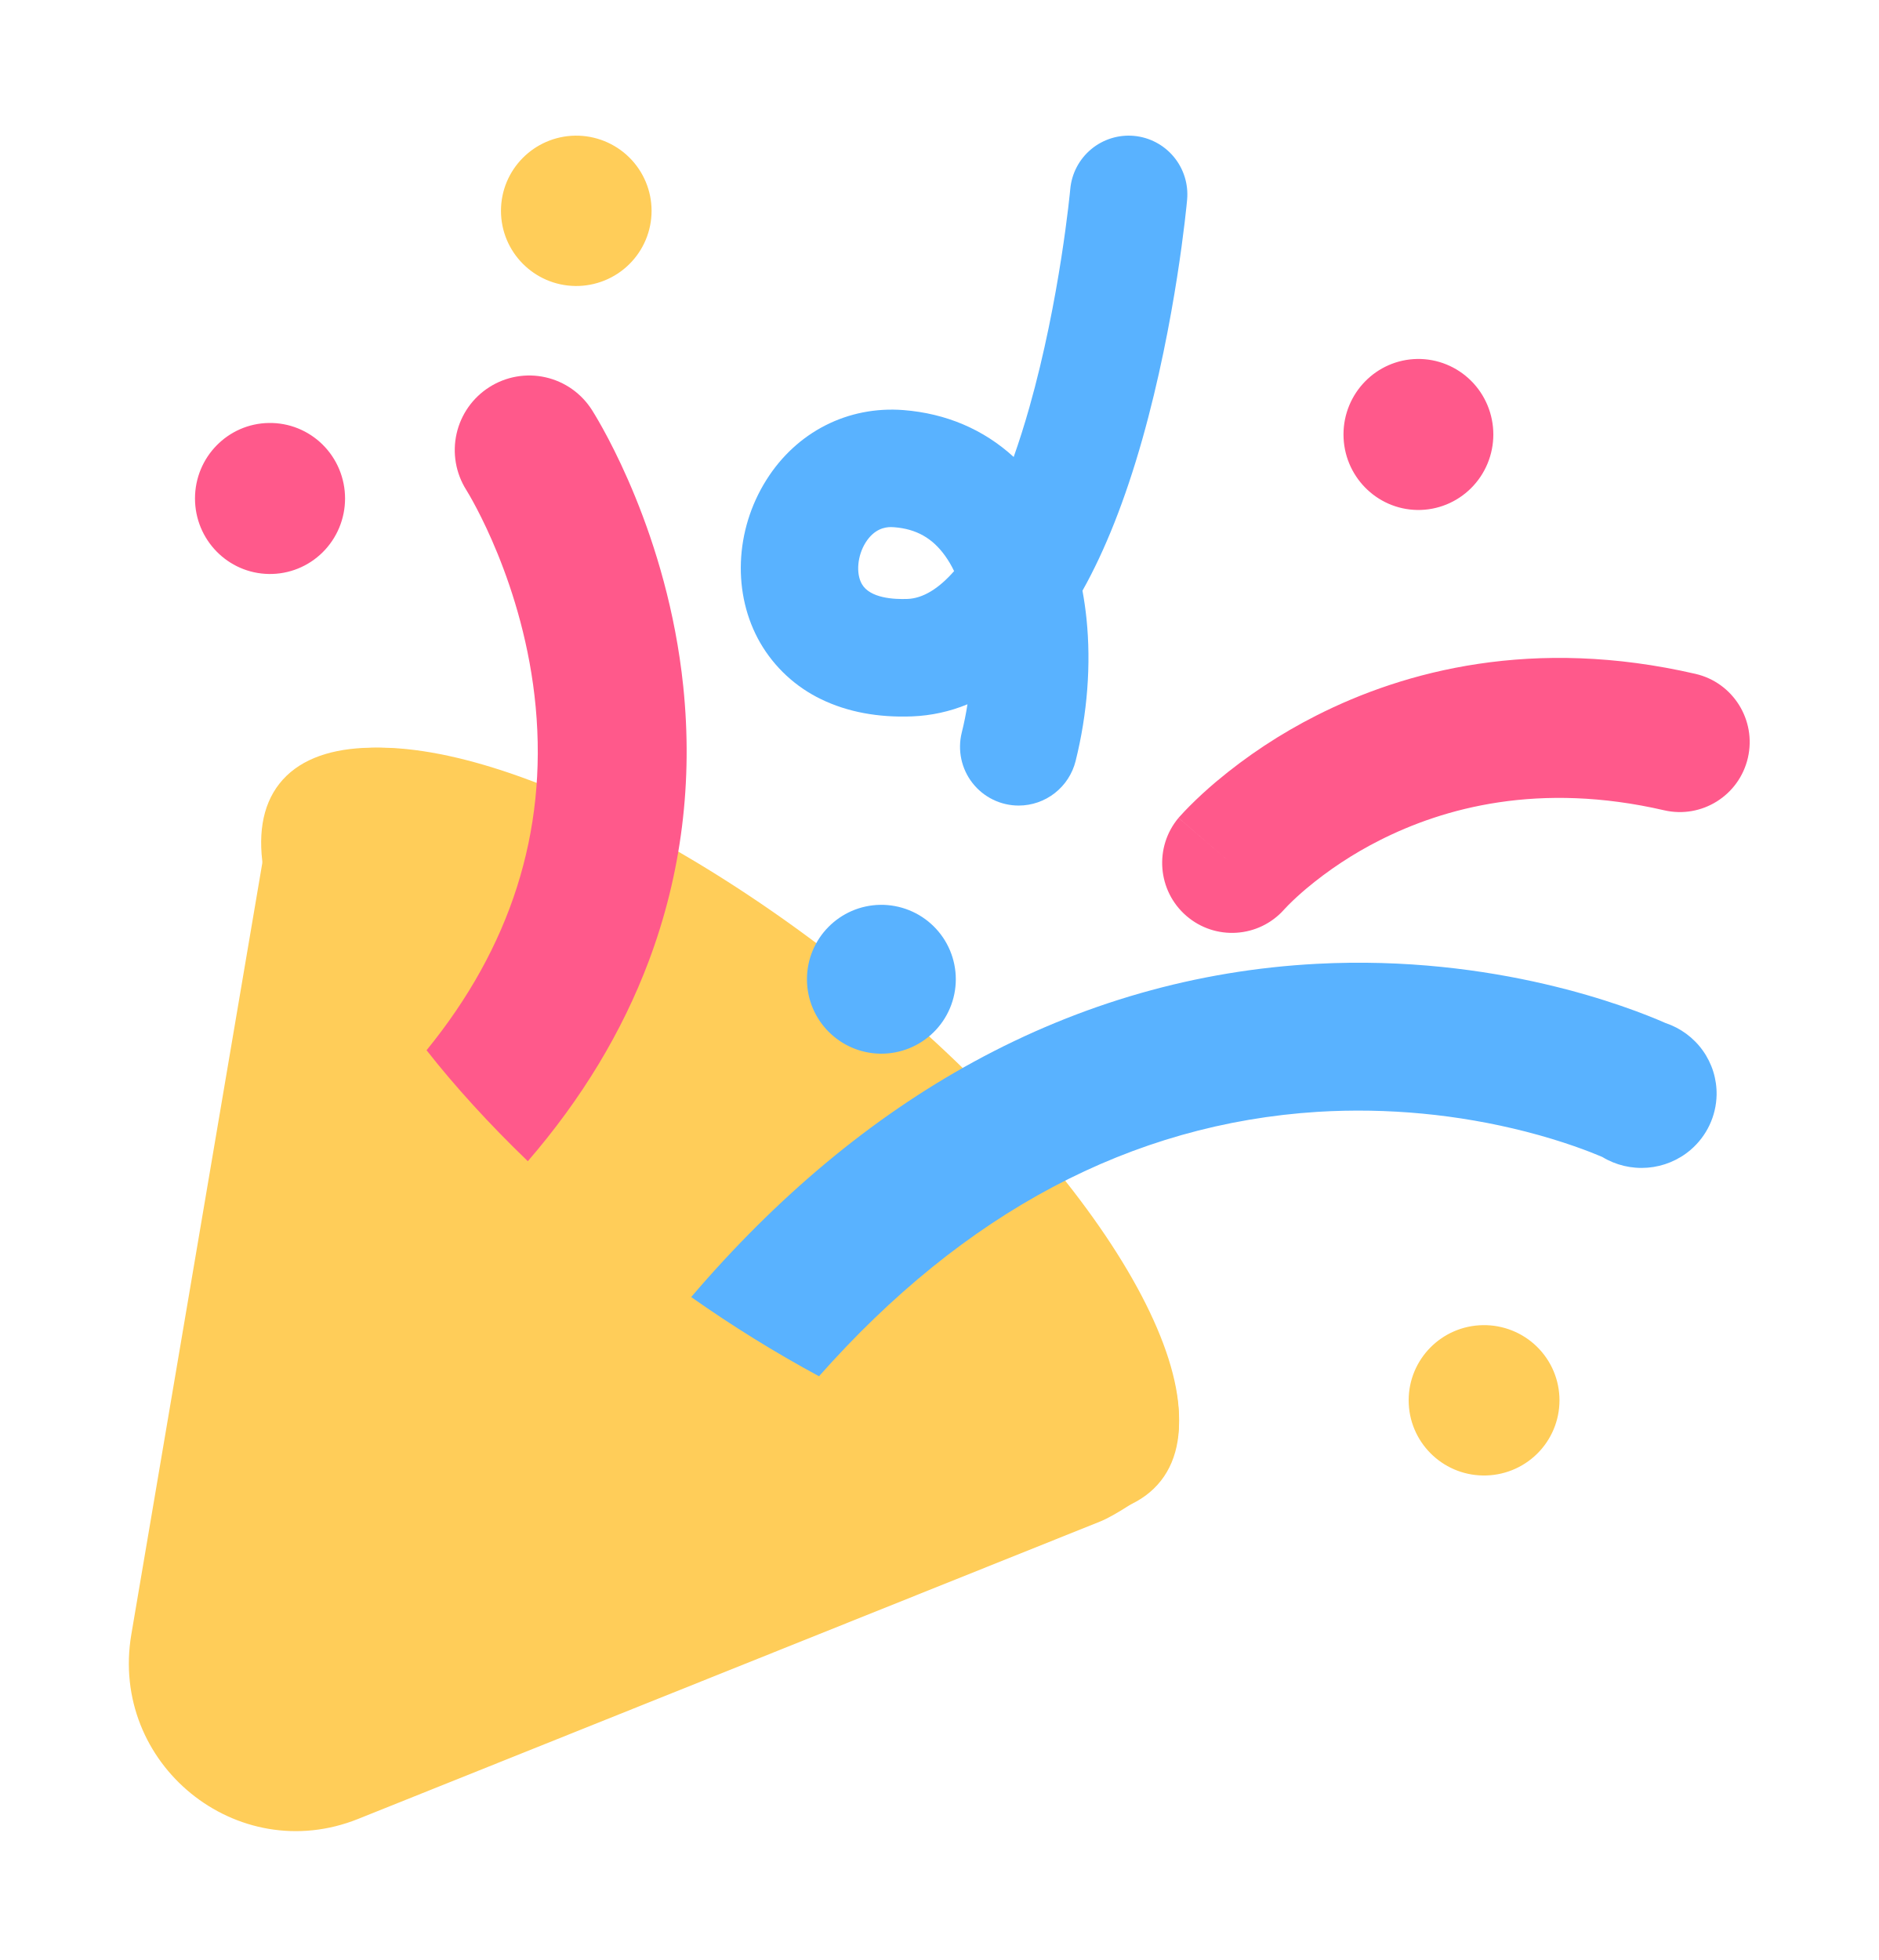
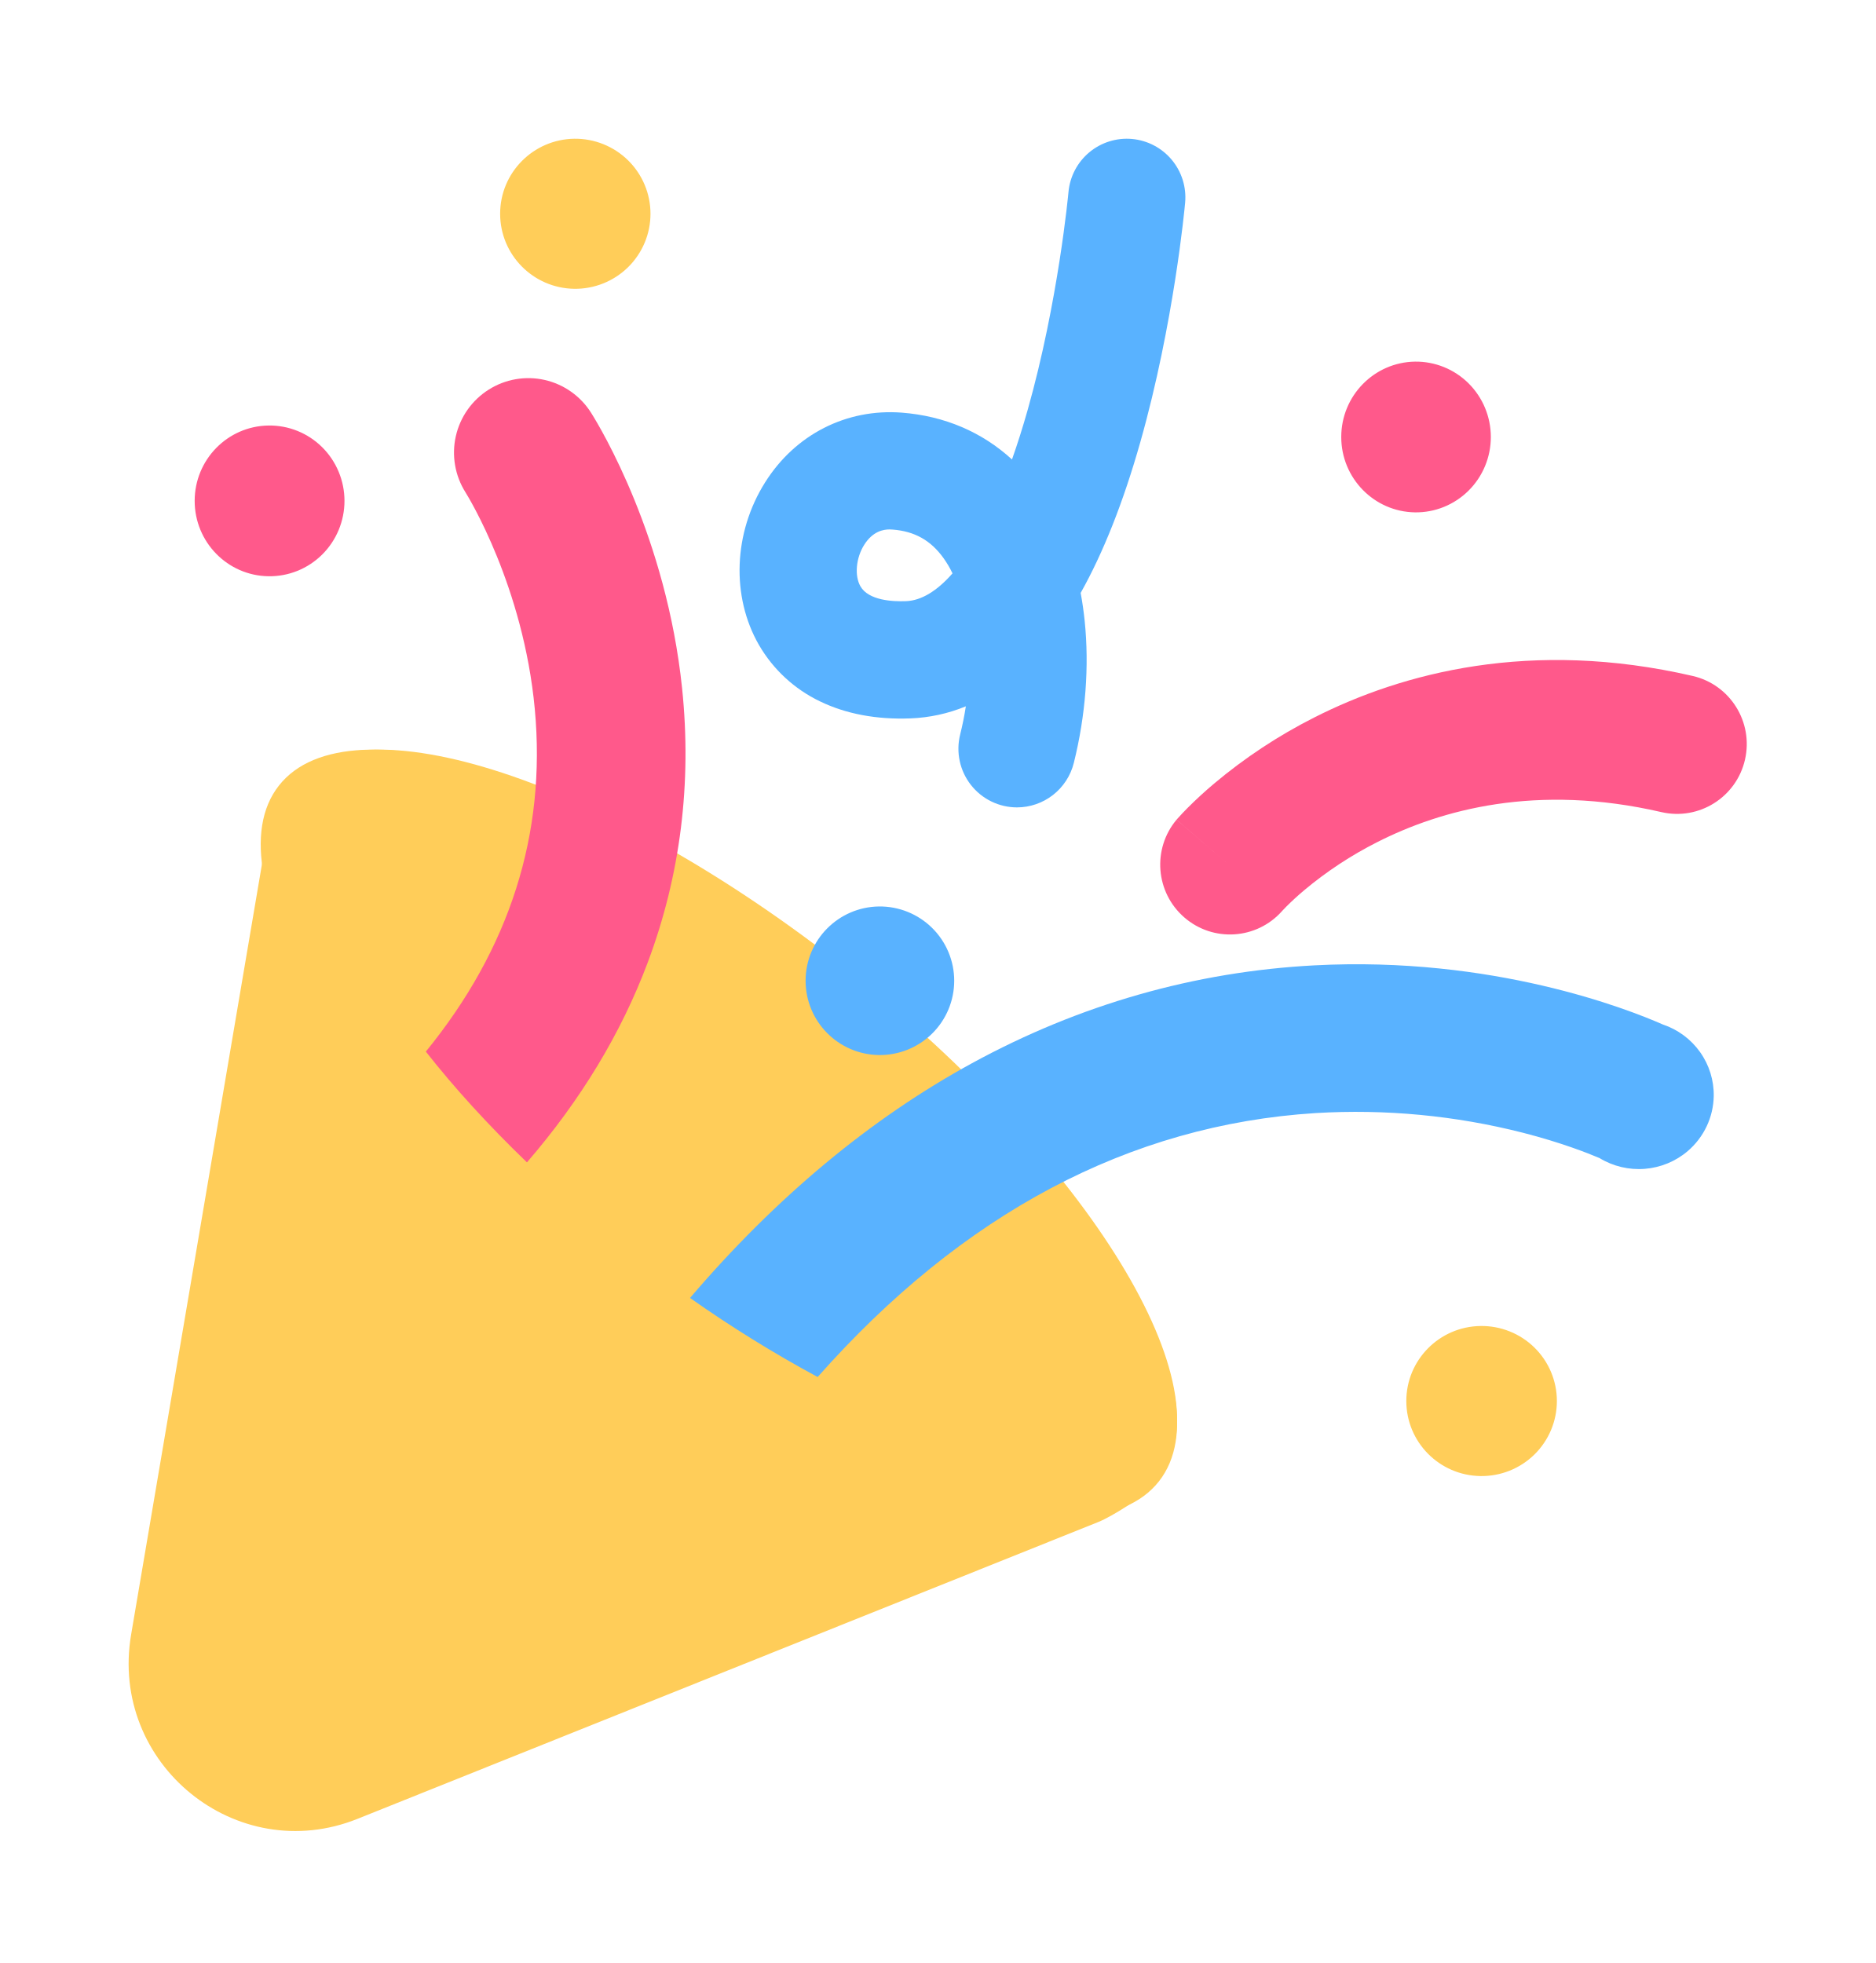
- <svg xmlns="http://www.w3.org/2000/svg" width="277" height="289" viewBox="0 0 277 289" fill="none">
+ <svg xmlns="http://www.w3.org/2000/svg" width="45.85" height="48" viewBox="0 0 277 289" fill="none">
  <path d="M39.649 84.633C41.116 84.656 42.573 84.386 43.935 83.837C45.297 83.288 46.537 82.472 47.583 81.435C48.629 80.399 49.459 79.164 50.026 77.802C50.593 76.439 50.885 74.977 50.885 73.499C50.885 72.022 50.593 70.56 50.026 69.197C49.459 67.835 48.629 66.6 47.583 65.564C46.537 64.527 45.297 63.711 43.935 63.162C42.573 62.613 41.116 62.343 39.649 62.366C33.607 62.458 28.756 67.416 28.756 73.5C28.756 79.584 33.607 84.541 39.649 84.633ZM209.018 75.196C210.482 75.215 211.935 74.941 213.294 74.39C214.652 73.838 215.888 73.021 216.93 71.985C217.972 70.95 218.8 69.716 219.364 68.355C219.929 66.995 220.22 65.535 220.22 64.06C220.219 62.586 219.928 61.126 219.363 59.766C218.798 58.406 217.971 57.172 216.928 56.136C215.886 55.101 214.65 54.284 213.291 53.733C211.933 53.182 210.479 52.909 209.015 52.928C202.973 53.02 198.123 57.979 198.123 64.063C198.124 70.147 202.975 75.105 209.018 75.196Z" fill="#FF598B" />
  <path d="M218.684 217.56C220.158 217.583 221.623 217.313 222.992 216.767C224.361 216.22 225.607 215.407 226.658 214.375C227.709 213.344 228.543 212.114 229.113 210.757C229.682 209.401 229.976 207.945 229.975 206.474C229.975 205.004 229.682 203.548 229.112 202.191C228.542 200.835 227.707 199.605 226.656 198.574C225.605 197.542 224.358 196.73 222.989 196.184C221.62 195.637 220.155 195.368 218.681 195.392C212.608 195.483 207.733 200.42 207.734 206.477C207.735 212.534 212.611 217.469 218.684 217.56ZM84.826 42.17C86.298 42.189 87.759 41.916 89.124 41.368C90.49 40.819 91.732 40.006 92.78 38.975C93.828 37.944 94.659 36.715 95.227 35.361C95.795 34.007 96.087 32.553 96.087 31.085C96.087 29.617 95.795 28.164 95.227 26.81C94.659 25.456 93.828 24.227 92.78 23.196C91.732 22.165 90.49 21.352 89.124 20.803C87.759 20.255 86.298 19.982 84.826 20.001C78.752 20.094 73.878 25.028 73.878 31.085C73.878 37.142 78.752 42.078 84.826 42.17Z" fill="#FFCD59" />
  <path d="M150.228 118.78C148.913 118.78 147.616 118.48 146.434 117.903C145.252 117.326 144.217 116.487 143.408 115.45C142.598 114.413 142.035 113.205 141.762 111.918C141.488 110.631 141.511 109.298 141.828 108.021C142.175 106.632 142.457 105.238 142.67 103.847C140.072 104.92 137.305 105.524 134.497 105.631C129.462 105.823 124.954 104.973 121.112 103.111C117.347 101.305 114.212 98.407 112.114 94.793C107.981 87.624 108.338 78.193 113.016 70.766C117.476 63.676 125.03 59.838 133.22 60.465C139.529 60.959 145.057 63.323 149.486 67.381C150.292 65.103 151.064 62.666 151.8 60.07C156.324 44.088 157.818 28.04 157.83 27.878C157.932 26.745 158.257 25.643 158.784 24.636C159.312 23.629 160.033 22.736 160.906 22.007C161.779 21.279 162.786 20.73 163.871 20.392C164.956 20.053 166.097 19.933 167.228 20.036C169.513 20.245 171.622 21.354 173.091 23.118C174.56 24.883 175.269 27.159 175.062 29.446C175 30.165 173.408 47.276 168.447 64.801C165.942 73.65 162.983 81.128 159.63 87.098C159.877 88.428 160.074 89.793 160.22 91.194C160.919 97.95 160.363 105.223 158.616 112.223C158.146 114.094 157.066 115.755 155.546 116.943C154.027 118.13 152.155 118.777 150.228 118.78ZM131.393 77.717C130.498 77.717 128.922 77.98 127.653 79.994C126.438 81.924 126.2 84.559 127.102 86.125C128.302 88.208 131.833 88.39 133.832 88.314C136.101 88.228 138.426 86.803 140.7 84.208C140.322 83.414 139.874 82.654 139.362 81.939C137.483 79.328 135.106 77.993 131.876 77.74C131.754 77.732 131.59 77.717 131.393 77.717Z" fill="#59B2FF" />
  <path d="M125.336 142.883C89.684 114.619 52.419 102.372 42.104 115.533C41.133 116.785 40.42 118.218 40.005 119.75C39.942 119.936 39.893 120.127 39.86 120.32V120.343C39.722 120.933 39.618 121.531 39.55 122.135L19.366 240.994C16.133 260.082 34.922 275.366 52.809 268.2L162.269 224.334C164.199 223.561 168.95 220.61 170.25 218.981C170.594 218.641 170.916 218.282 171.214 217.902C181.527 204.74 160.986 171.155 125.336 142.88V142.883Z" fill="#FFCD59" />
  <path d="M171.192 218.343C181.584 205.122 160.908 171.394 125.011 143.012C89.114 114.629 51.589 102.339 41.198 115.56C30.807 128.781 51.481 162.509 87.378 190.891C123.275 219.274 160.8 231.564 171.192 218.343Z" fill="#FFCD59" />
  <path d="M165.715 209.877C174.285 199.176 155.406 170.466 123.544 145.749C91.683 121.031 58.904 109.669 50.335 120.366C41.763 131.066 60.642 159.777 92.504 184.494C124.364 209.212 157.144 220.577 165.715 209.877Z" fill="#FFCD59" />
  <path d="M129.821 155.365C131.276 155.384 132.72 155.114 134.069 154.571C135.419 154.028 136.647 153.223 137.682 152.202C138.718 151.181 139.54 149.964 140.101 148.624C140.662 147.283 140.951 145.844 140.951 144.39C140.951 142.937 140.662 141.498 140.101 140.157C139.54 138.816 138.718 137.6 137.682 136.579C136.647 135.558 135.419 134.753 134.069 134.21C132.72 133.667 131.276 133.397 129.821 133.416C123.819 133.507 119 138.393 119 144.39C119 150.387 123.819 155.274 129.821 155.365Z" fill="#59B2FF" />
  <path d="M189.37 134.107L189.451 134.017C189.552 133.908 189.738 133.708 190.007 133.436C190.844 132.602 191.715 131.804 192.619 131.043C195.94 128.258 199.57 125.865 203.436 123.912C212.885 119.122 226.954 115.213 245.405 119.475C250.95 120.756 256.48 117.292 257.759 111.738C259.037 106.184 255.579 100.644 250.036 99.363C226.15 93.846 207.159 98.891 194.131 105.5C188.84 108.174 183.876 111.451 179.337 115.266C177.974 116.413 176.662 117.619 175.404 118.88C174.916 119.371 174.44 119.874 173.977 120.389L173.865 120.515L173.825 120.56L173.807 120.581L173.8 120.588C173.797 120.593 173.792 120.598 181.601 127.327L173.792 120.598C170.175 124.918 170.687 131.346 174.942 135.036C179.197 138.726 185.621 138.313 189.37 134.107ZM87.32 60.495C86.552 59.273 85.55 58.214 84.372 57.38C83.195 56.546 81.865 55.953 80.458 55.635C79.052 55.317 77.596 55.28 76.175 55.526C74.755 55.773 73.396 56.297 72.178 57.071C70.959 57.841 69.904 58.845 69.072 60.024C68.241 61.204 67.649 62.536 67.332 63.944C67.014 65.353 66.977 66.81 67.222 68.233C67.466 69.656 67.989 71.016 68.759 72.237C69.157 72.875 77.321 86.126 78.999 104.273C80.706 122.711 75.299 139.659 62.903 154.856C67.077 160.171 72.1 165.695 77.837 171.219C85.777 162.028 91.751 152.151 95.676 141.7C100.504 128.843 102.212 115.21 100.756 101.185C98.435 78.871 88.746 62.761 87.32 60.495Z" fill="#FF598B" />
  <path d="M224.99 166.851C230.6 168.29 234.564 169.858 236.278 170.588C238.28 171.806 240.621 172.362 242.963 172.175C245.304 171.989 247.526 171.07 249.306 169.551C250.486 168.54 251.437 167.295 252.099 165.896C252.76 164.497 253.117 162.975 253.145 161.43C253.184 159.102 252.476 156.822 251.121 154.919C249.767 153.016 247.838 151.589 245.612 150.845C240.361 148.533 220.465 140.728 194.166 142.115C176.463 143.048 159.439 147.908 143.571 156.575C128.546 164.783 114.593 176.412 101.927 191.247C107.97 195.509 114.265 199.409 120.779 202.927C142.165 178.765 166.84 165.668 194.335 163.937C204.644 163.317 214.987 164.3 224.99 166.851Z" fill="#59B2FF" />
</svg>
